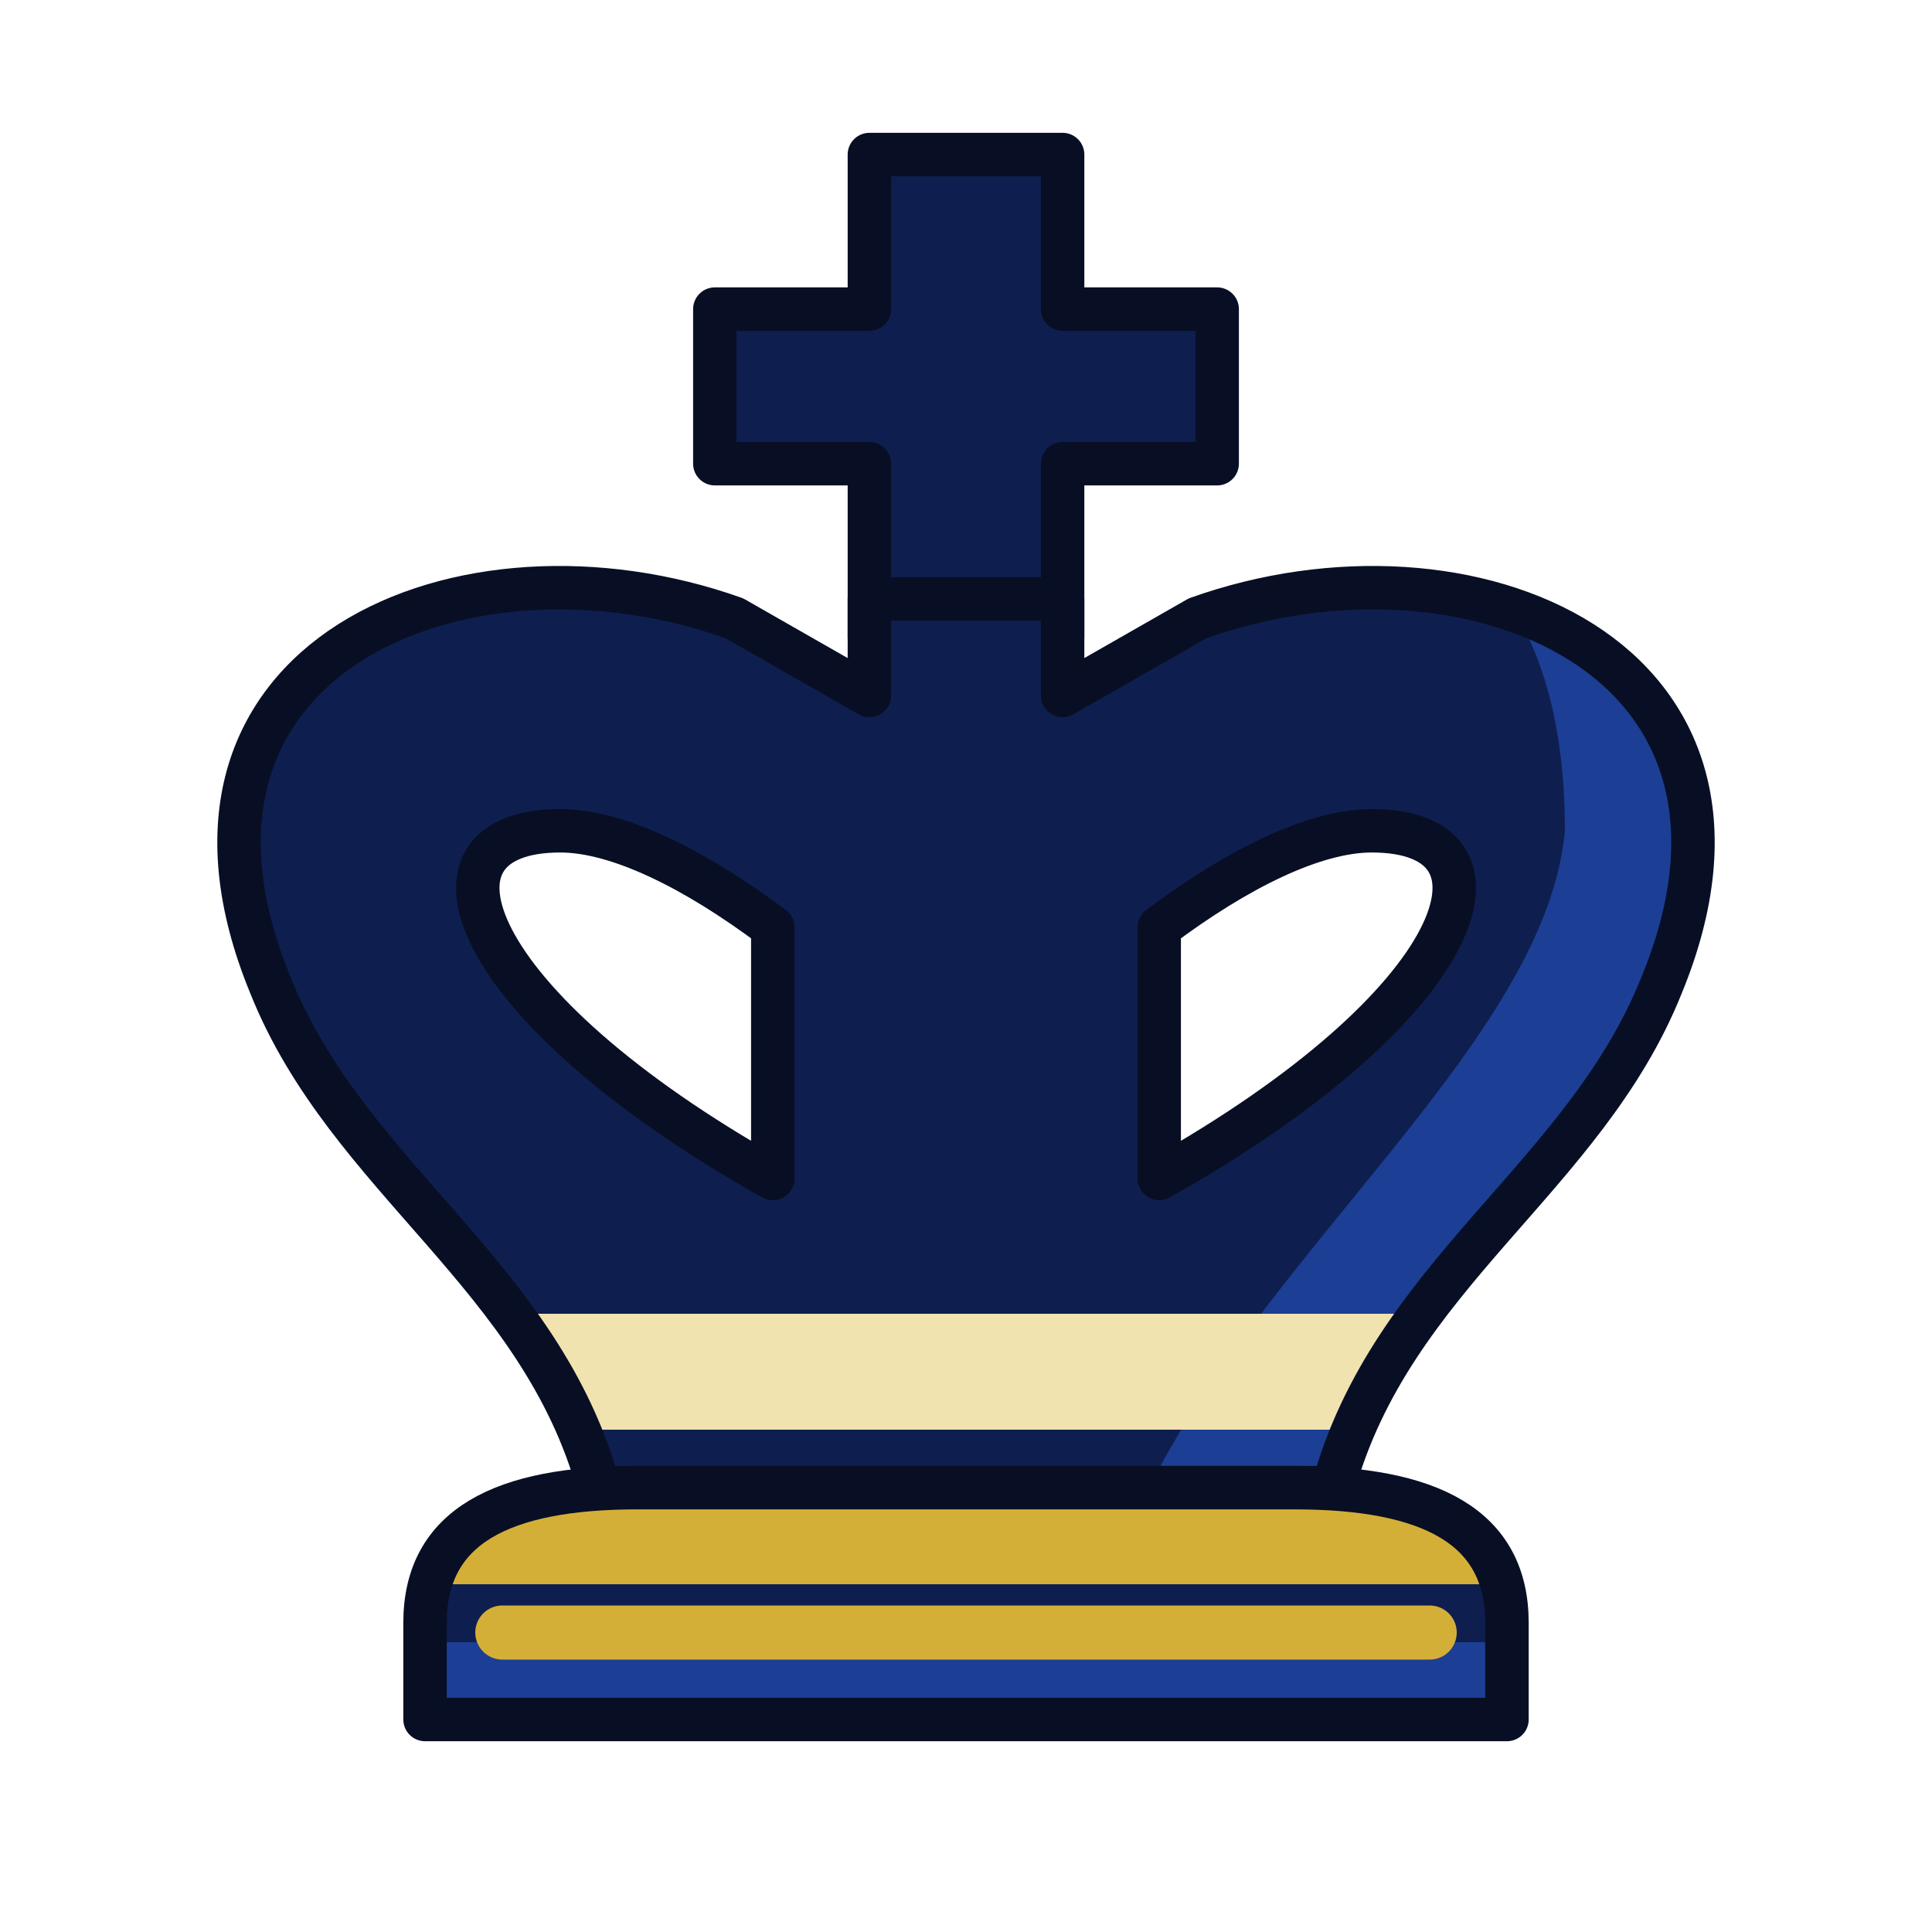
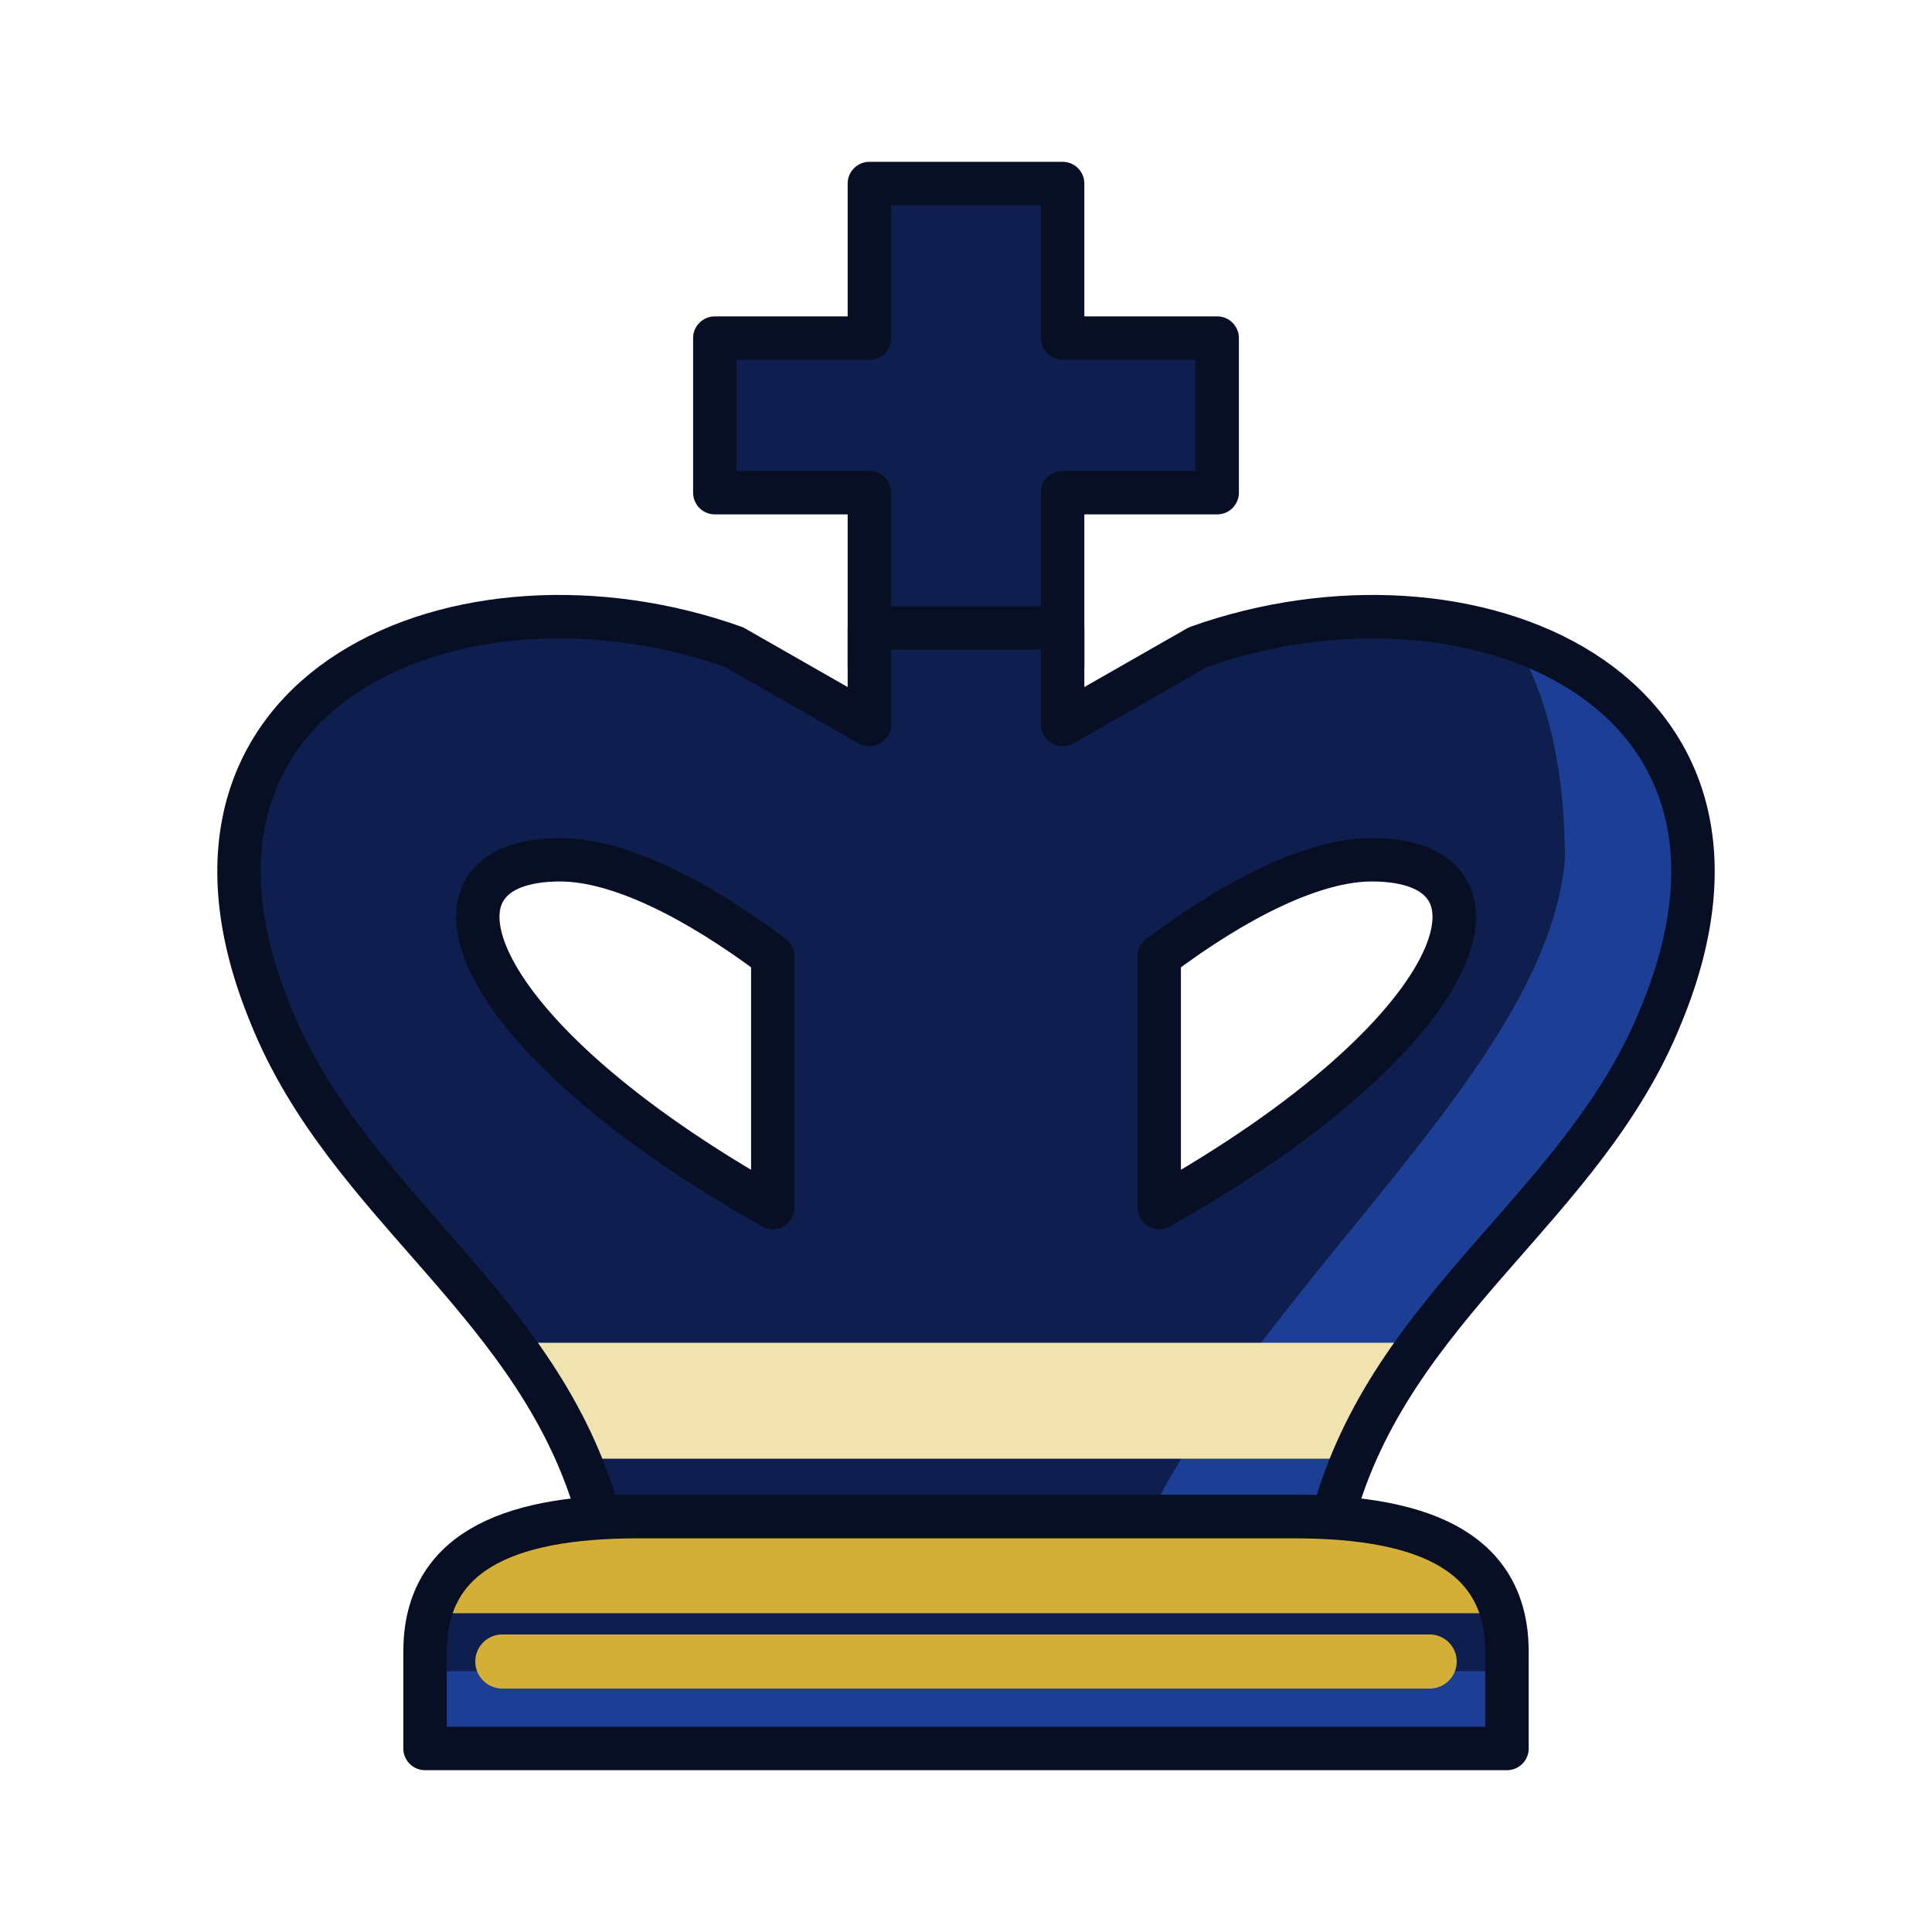
- <svg xmlns="http://www.w3.org/2000/svg" viewBox="0 0 100 100">
+ <svg xmlns="http://www.w3.org/2000/svg" viewBox="0 -1.5 100 100">
  <g fill="#0E1F4F" stroke="#080F25" stroke-width="2.25" stroke-linejoin="round" stroke-linecap="round">
    <path d="M45 8 H55 V16 H63 V24 H55 V33 H45 V24 H37 V16 H45 Z" fill="#0E1F4F" stroke="none" fill-rule="evenodd" />
    <defs>
      <clipPath id="s10">
        <path d="M45 8 H55 V16 H63 V24 H55 V33 H45 V24 H37 V16 H45 Z" clip-rule="evenodd" />
      </clipPath>
    </defs>
    <g stroke="none" clip-path="url(#s10)">
      <path d="M10 68 H90 V74 H10 Z" fill="#F1E3B0" />
      <path d="M10 78 H90 V82 H10 Z" fill="#D4AF37" />
    </g>
    <path d="M45 8 H55 V16 H63 V24 H55 V33 H45 V24 H37 V16 H45 Z" fill="none" />
    <path d="M31 77 C28 66 18 61 14 51 C7 34 24 27 38 32 L45 36 V31 H55 V36 L62 32 C76 27 93 34 86 51 C82 61 72 66 69 77 Z M29 43 C21 43 24 52 40 61 V48 C36 45 32 43 29 43 Z M71 43 C68 43 64 45 60 48 V61 C76 52 79 43 71 43 Z" fill="#0E1F4F" stroke="none" fill-rule="evenodd" />
    <defs>
      <clipPath id="s11">
        <path d="M31 77 C28 66 18 61 14 51 C7 34 24 27 38 32 L45 36 V31 H55 V36 L62 32 C76 27 93 34 86 51 C82 61 72 66 69 77 Z M29 43 C21 43 24 52 40 61 V48 C36 45 32 43 29 43 Z M71 43 C68 43 64 45 60 48 V61 C76 52 79 43 71 43 Z" clip-rule="evenodd" />
      </clipPath>
    </defs>
    <path d="M78 31 C89 35 91 43 86 51 C82 61 72 66 69 78 H59 C65 65 80 54 81 43 C81 38 80 34 78 31 Z" fill="#1C3F95" stroke="none" clip-path="url(#s11)" />
    <g stroke="none" clip-path="url(#s11)">
      <path d="M10 68 H90 V74 H10 Z" fill="#F1E3B0" />
      <path d="M10 78 H90 V82 H10 Z" fill="#D4AF37" />
    </g>
    <path d="M31 77 C28 66 18 61 14 51 C7 34 24 27 38 32 L45 36 V31 H55 V36 L62 32 C76 27 93 34 86 51 C82 61 72 66 69 77 Z M29 43 C21 43 24 52 40 61 V48 C36 45 32 43 29 43 Z M71 43 C68 43 64 45 60 48 V61 C76 52 79 43 71 43 Z" fill="none" />
    <path d="M22 89 V84 C22 79 26 77 33 77 H67 C74 77 78 79 78 84 V89 Z" fill="#0E1F4F" stroke="none" fill-rule="evenodd" />
    <defs>
      <clipPath id="s12">
        <path d="M22 89 V84 C22 79 26 77 33 77 H67 C74 77 78 79 78 84 V89 Z" clip-rule="evenodd" />
      </clipPath>
    </defs>
    <path d="M21 85 H79 V90 H21 Z" fill="#1C3F95" stroke="none" clip-path="url(#s12)" />
    <g stroke="none" clip-path="url(#s12)">
      <path d="M10 68 H90 V74 H10 Z" fill="#F1E3B0" />
      <path d="M10 78 H90 V82 H10 Z" fill="#D4AF37" />
    </g>
    <path d="M22 89 V84 C22 79 26 77 33 77 H67 C74 77 78 79 78 84 V89 Z" fill="none" />
    <path d="M26 84.5 H74" fill="none" stroke="#D4AF37" stroke-width="2.8" stroke-linecap="round" />
  </g>
</svg>
